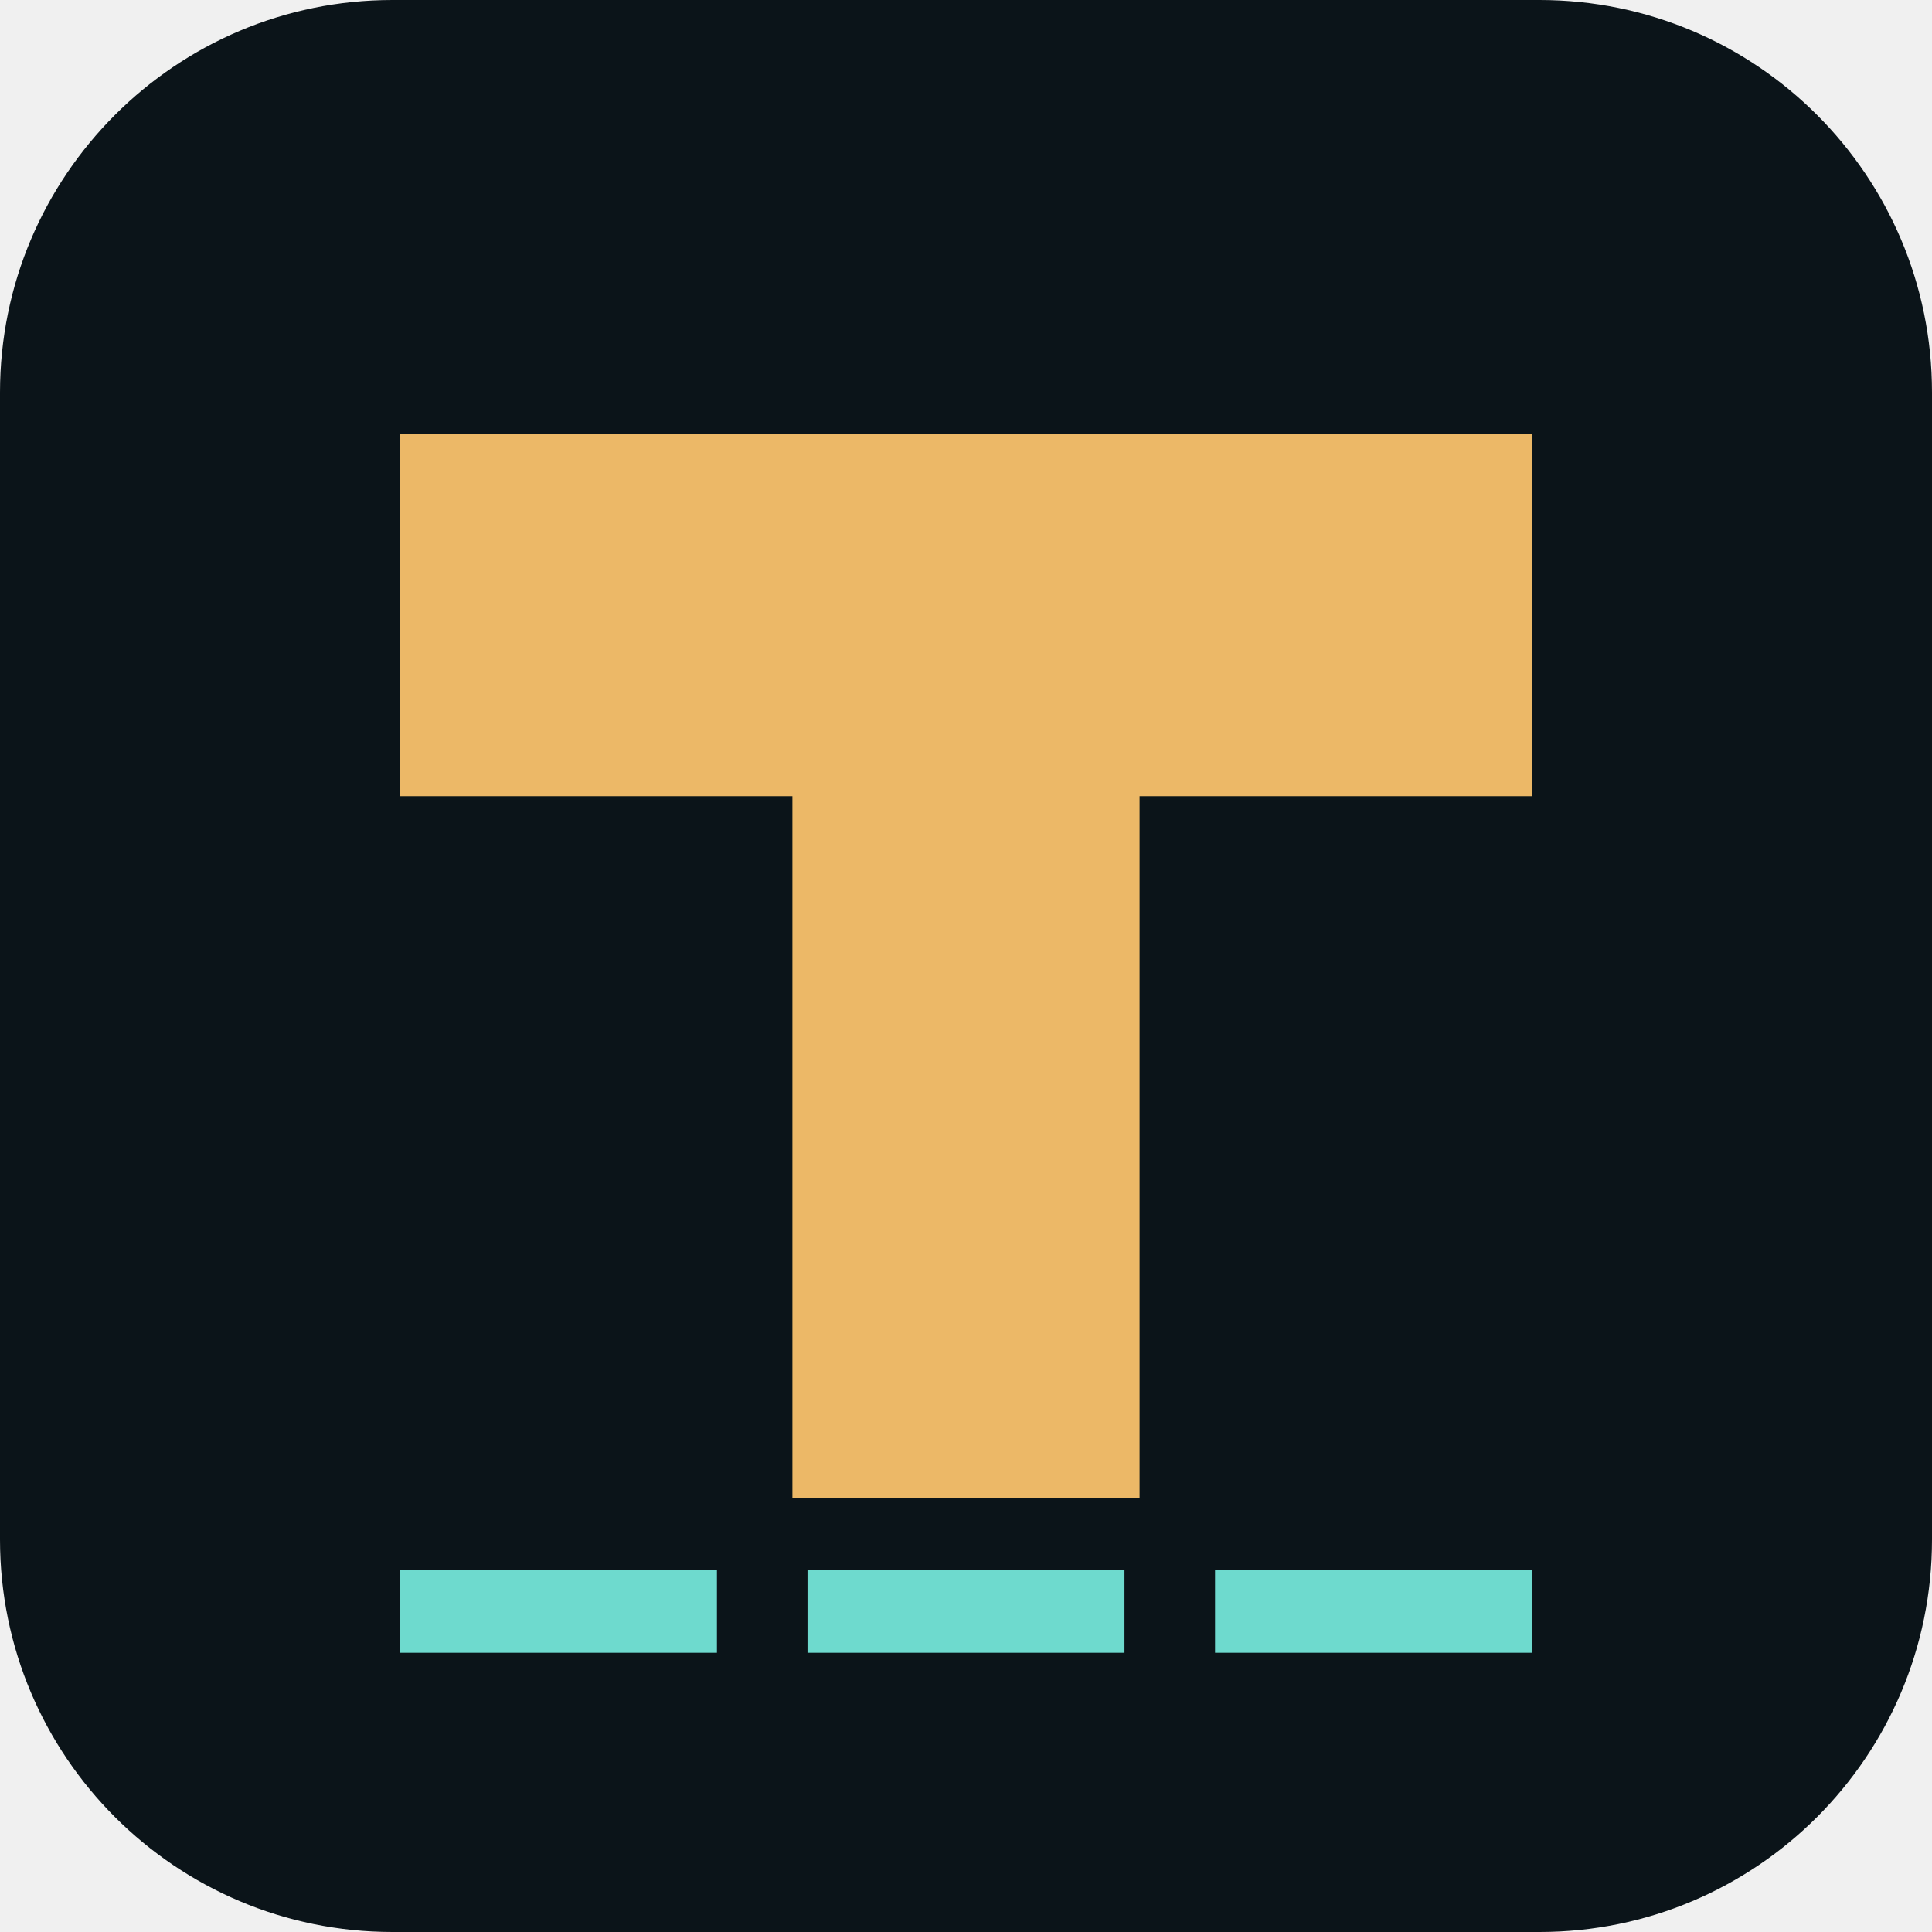
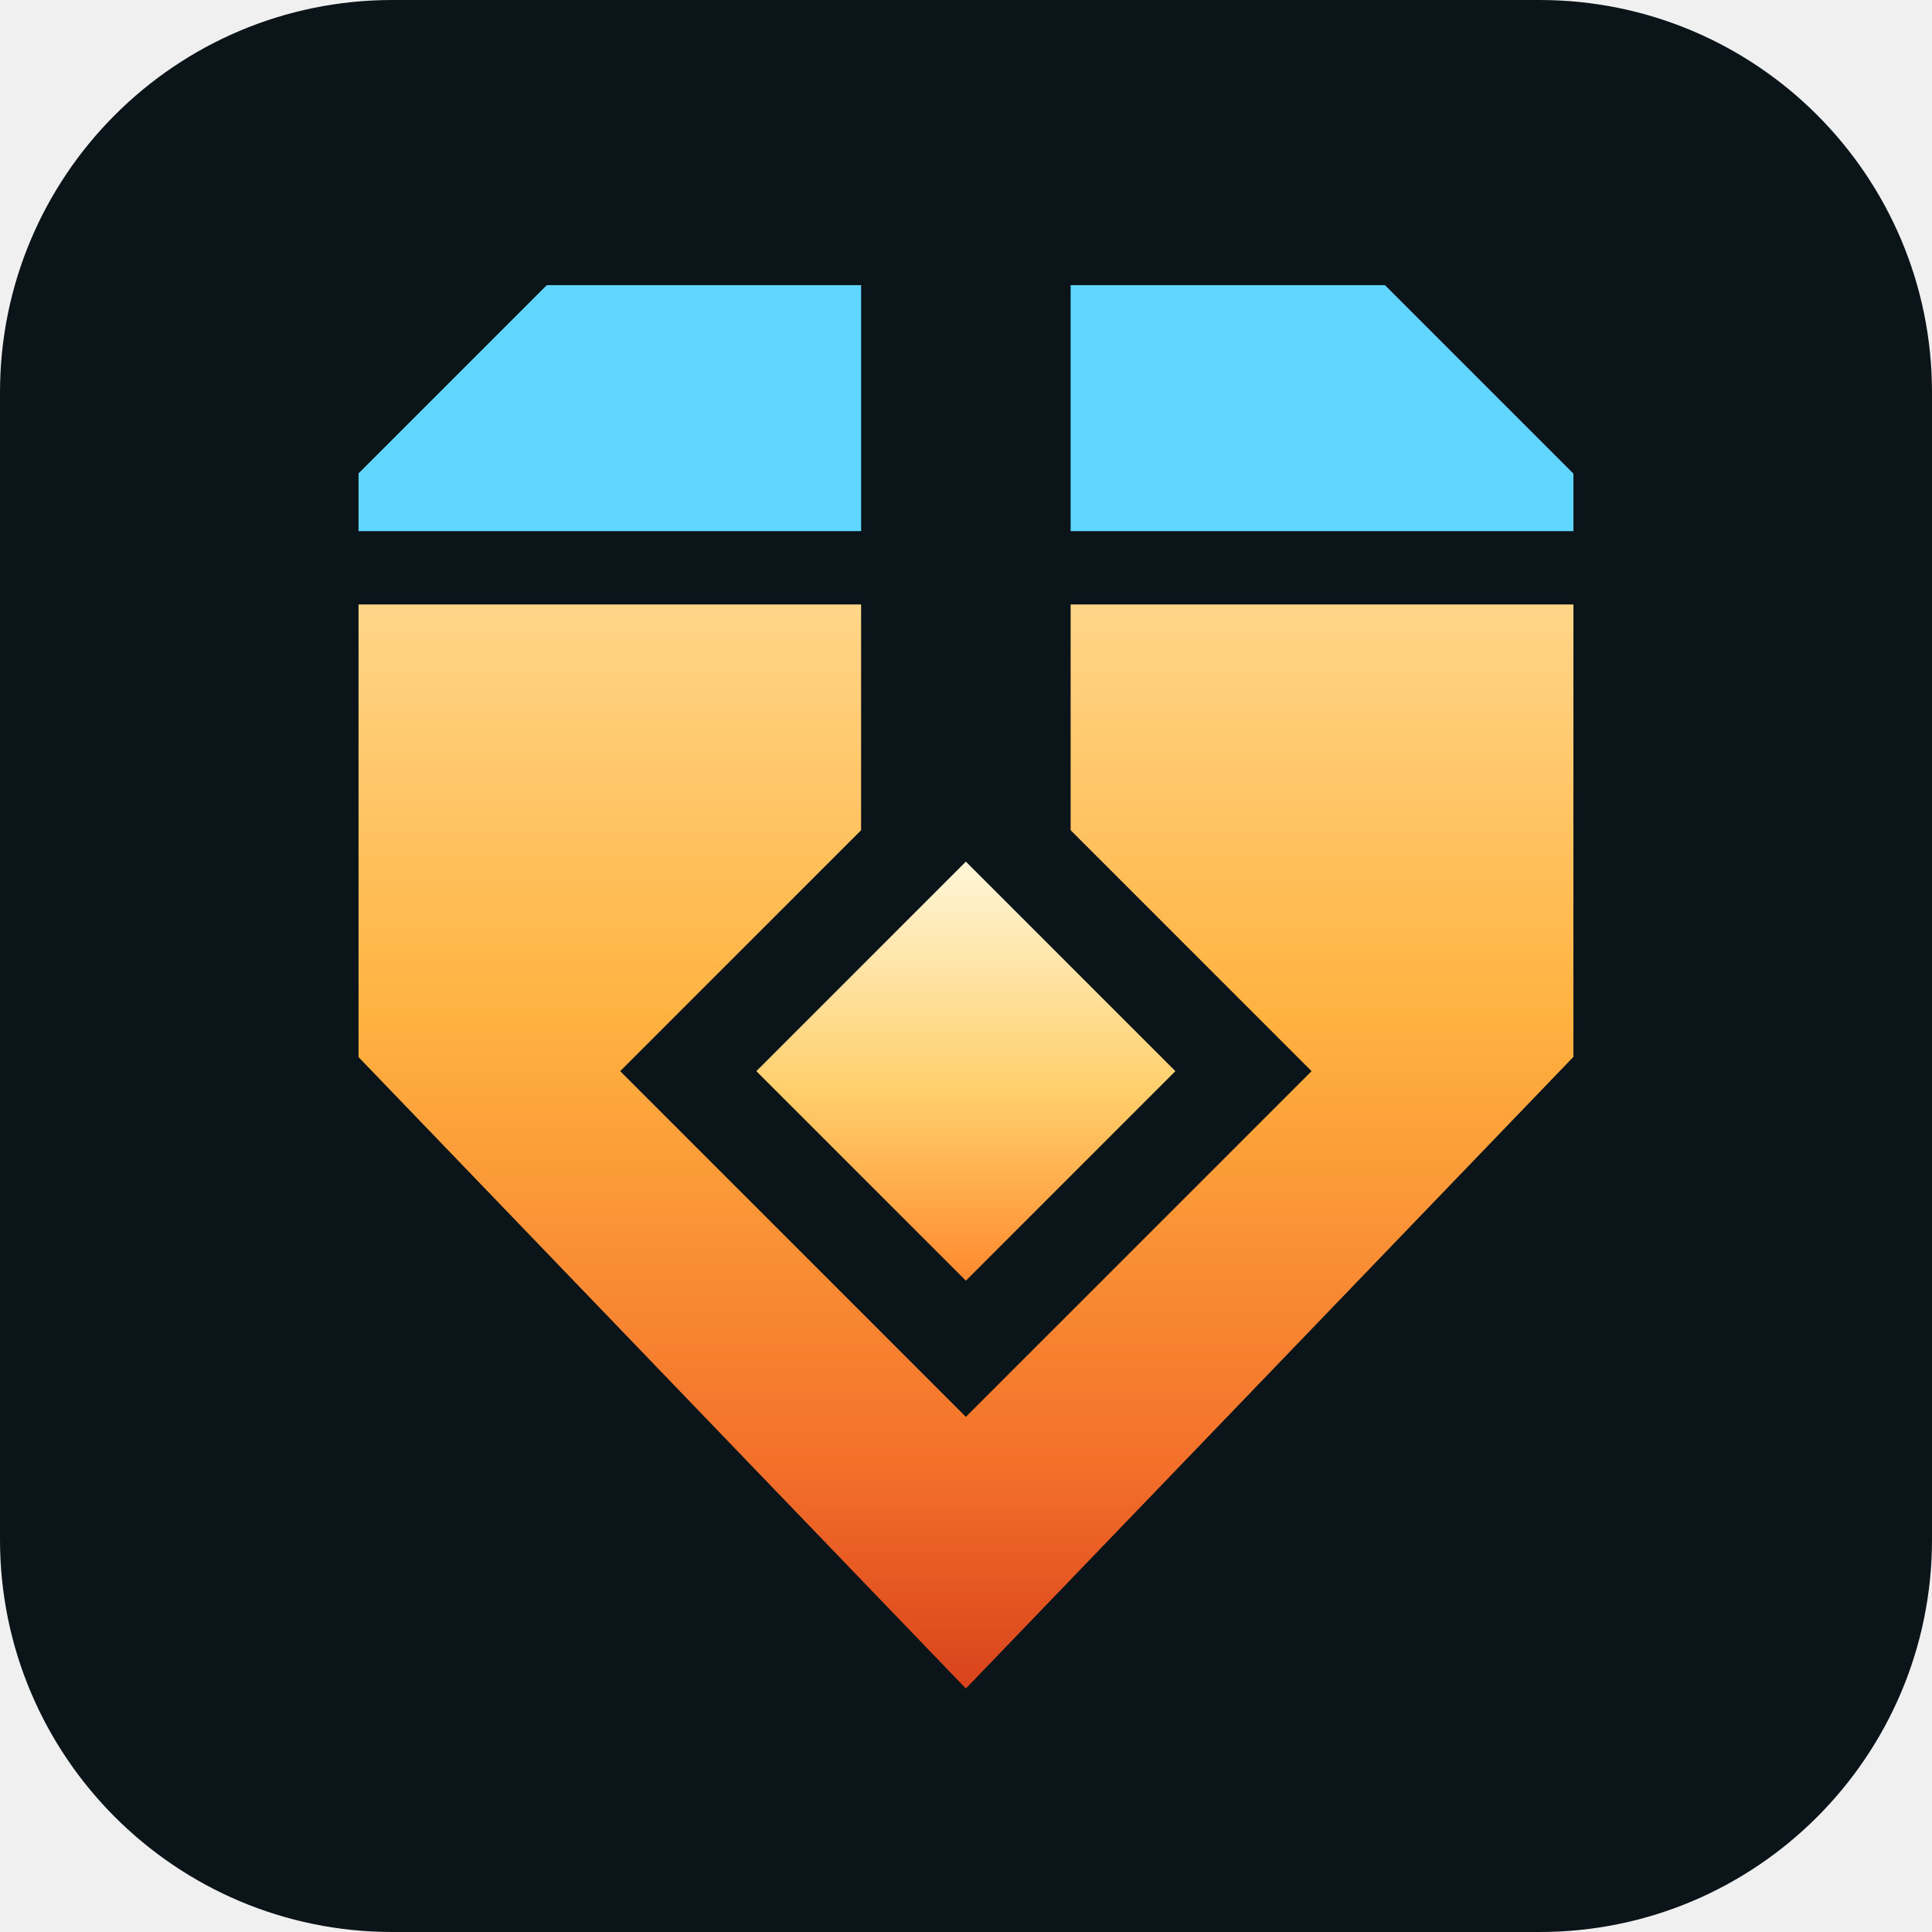
<svg xmlns="http://www.w3.org/2000/svg" viewBox="0 0 512 512">
  <rect width="512" height="512" rx="104" fill="#0b1419" />
-   <path d="M106 115h300v96H302v186h-92V211H106z" fill="#ecb867" />
-   <path d="M106 416h84v22h-84zm108 0h84v22h-84zm108 0h84v22h-84z" fill="#6edace" />
+   <g transform="scale(1.3881)">
+     <defs>
+       <mask id="cut" maskUnits="userSpaceOnUse" x="60.4" y="46.4" width="248" height="284">
+         <rect x="60.4" y="46.4" width="248" height="284" fill="#fff" />
+         <g fill="none" stroke="#000" stroke-linejoin="miter">
+           <path d="M64.4 108.4 H304.4" stroke-width="14" />
+         </g>
+         <rect x="164.4" y="46.4" width="40" height="158.1" fill="#000" />
+         <path d="M184.4 138.5 L250.4 204.5 L184.4 270.5 L118.4 204.5 Z" fill="#000" />
+       </mask>
+       <clipPath id="ward">
+         <path d="M104.4 54.4 H264.4 L300.4 90.4 V201.8 L184.4 322.4 L68.4 201.8 V90.4 Z" />
+       </clipPath>
+       <linearGradient id="depth" gradientUnits="userSpaceOnUse" x1="0" y1="108.4" x2="0" y2="322.4">
+         <stop offset="0" stop-color="#ffd98f" />
+         <stop offset="0.4" stop-color="#ffb240" />
+         <stop offset="0.8" stop-color="#f4702a" />
+         <stop offset="1" stop-color="#d9431c" />
+       </linearGradient>
+       <linearGradient id="core" x1="0" y1="0" x2="0" y2="1">
+         <stop offset="0" stop-color="#fff6d8" />
+         <stop offset="0.55" stop-color="#ffcf6b" />
+         <stop offset="1" stop-color="#ff8a2e" />
+       </linearGradient>
+     </defs>
+     <g mask="url(#cut)" clip-path="url(#ward)">
+       <rect x="68.4" y="108.4" width="232" height="214" fill="url(#depth)" />
+       <rect x="68.4" y="54.4" width="232" height="54" fill="#60d6ff" />
+     </g>
+     <path class="ember" d="M184.4 164.5 L224.4 204.5 L184.4 244.5 L144.4 204.5 Z" fill="url(#core)" />
+   </g>
</svg>
